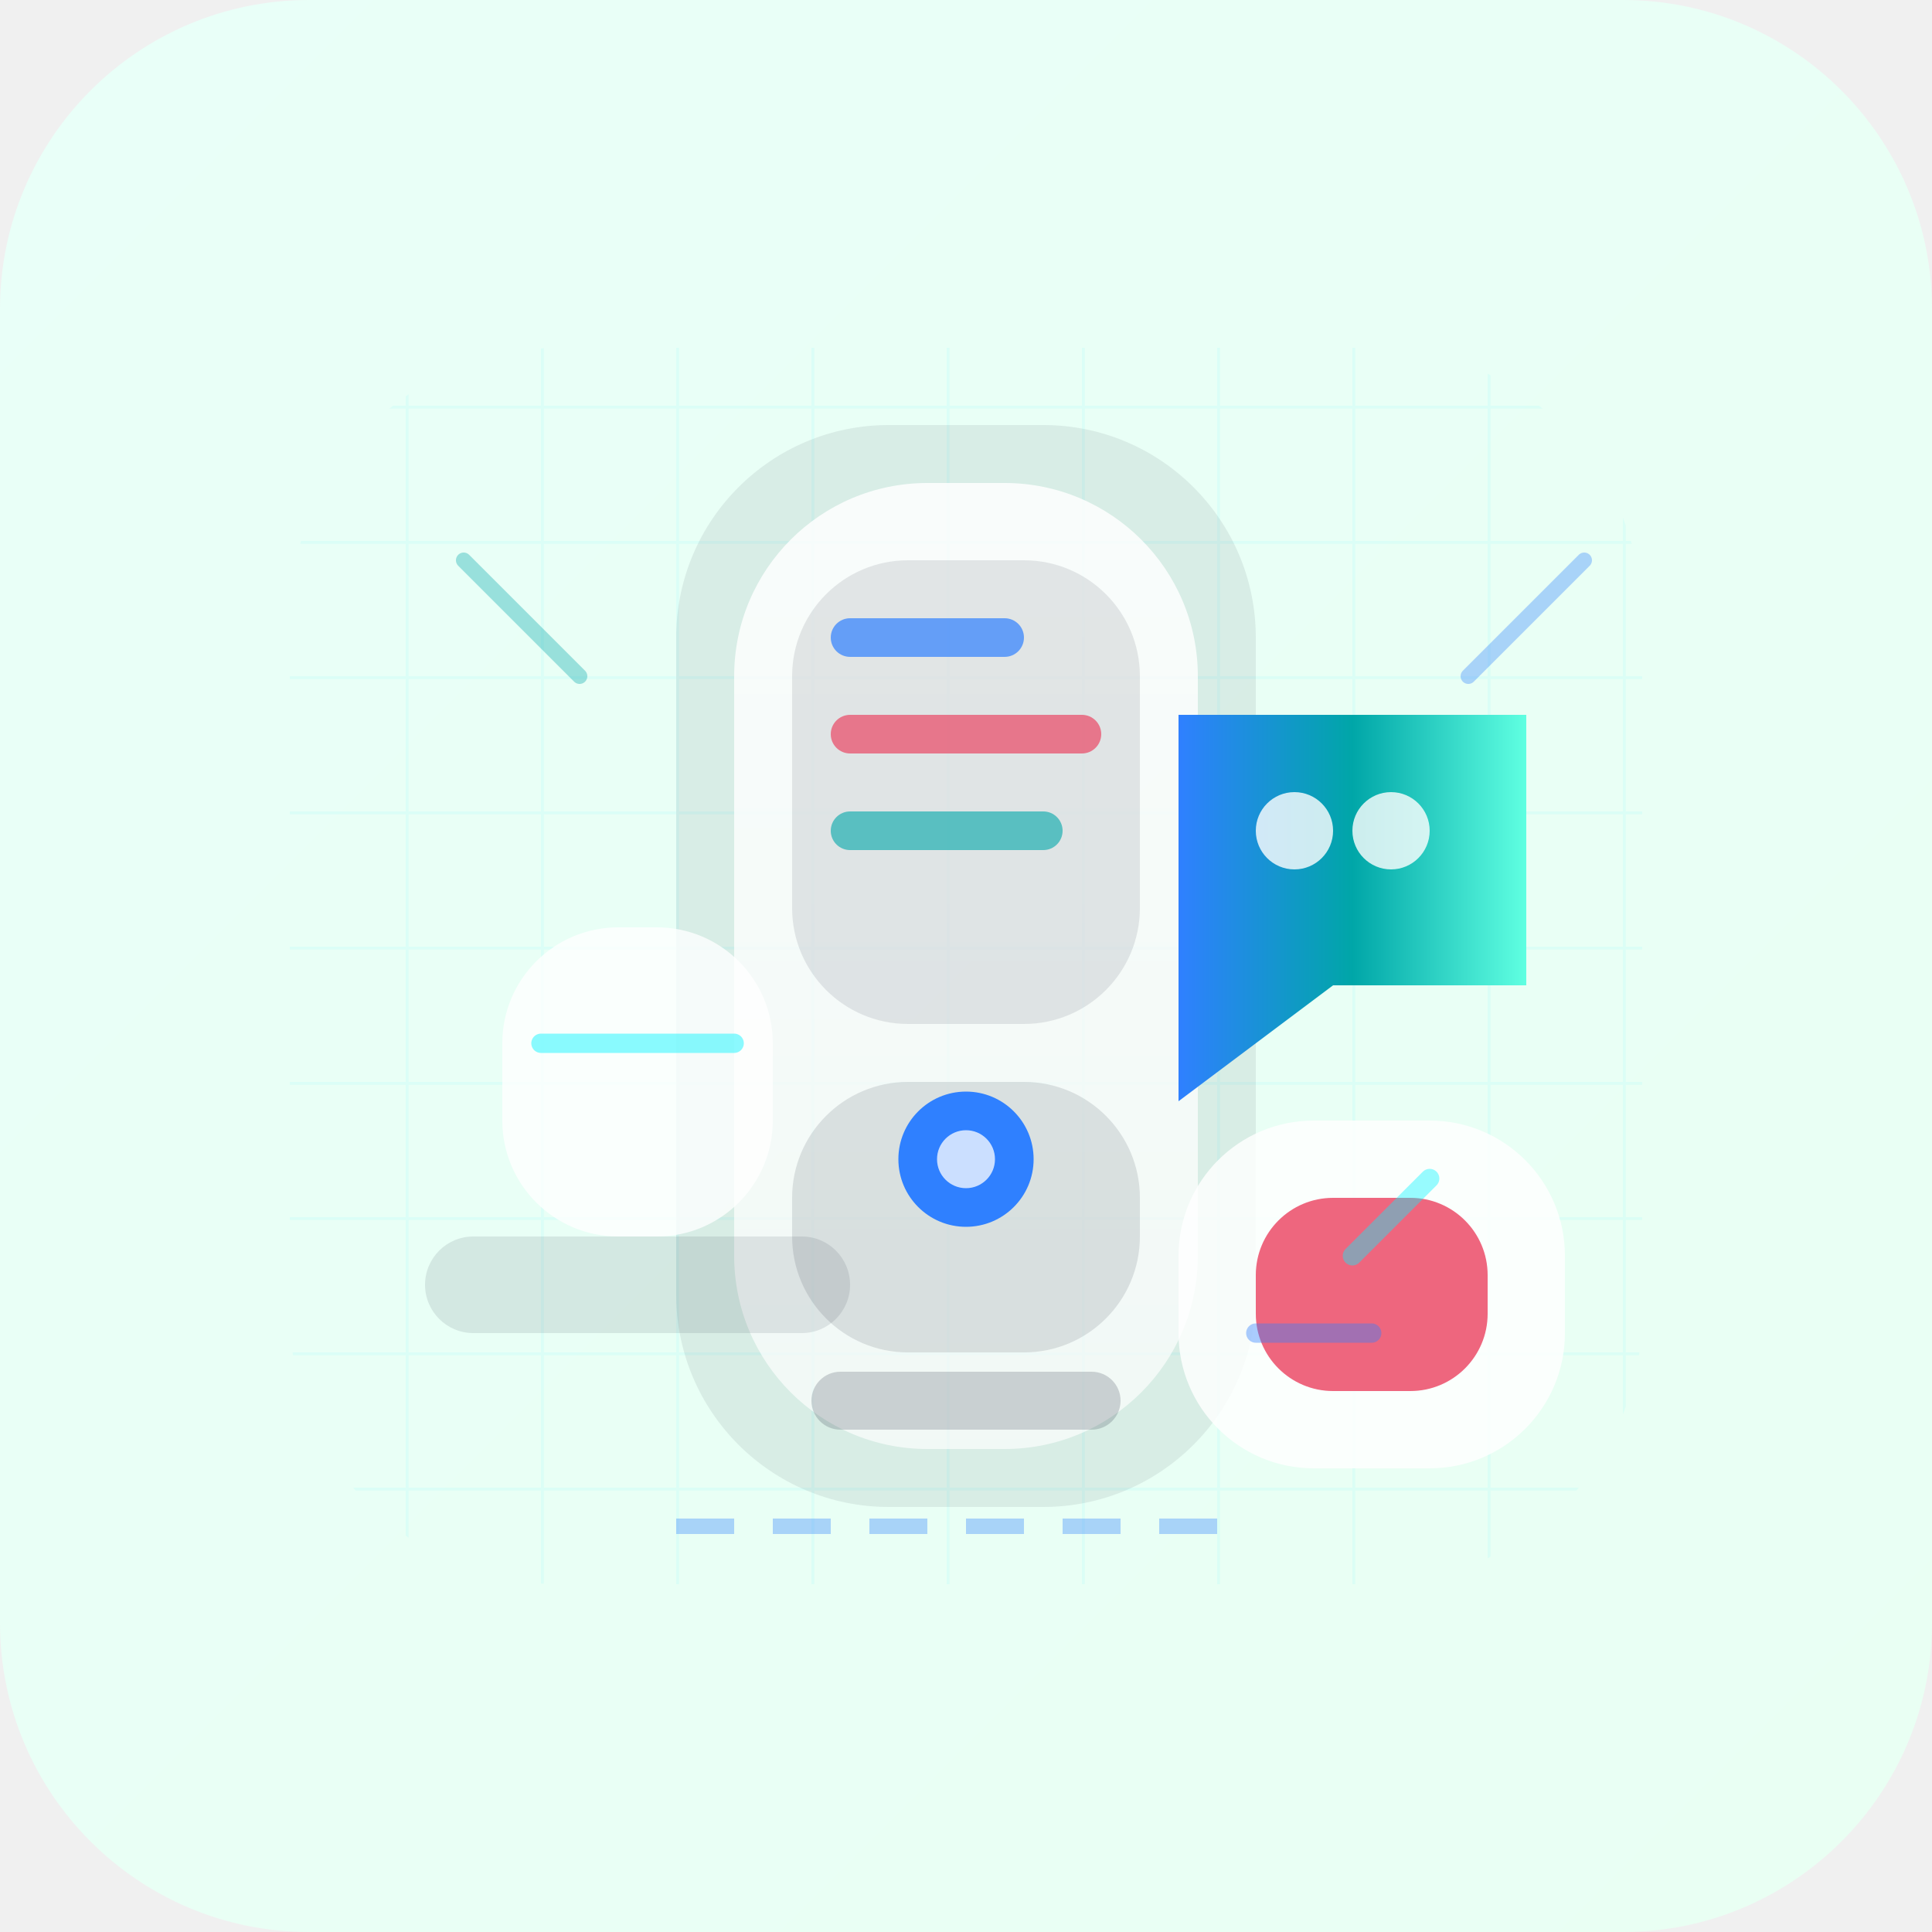
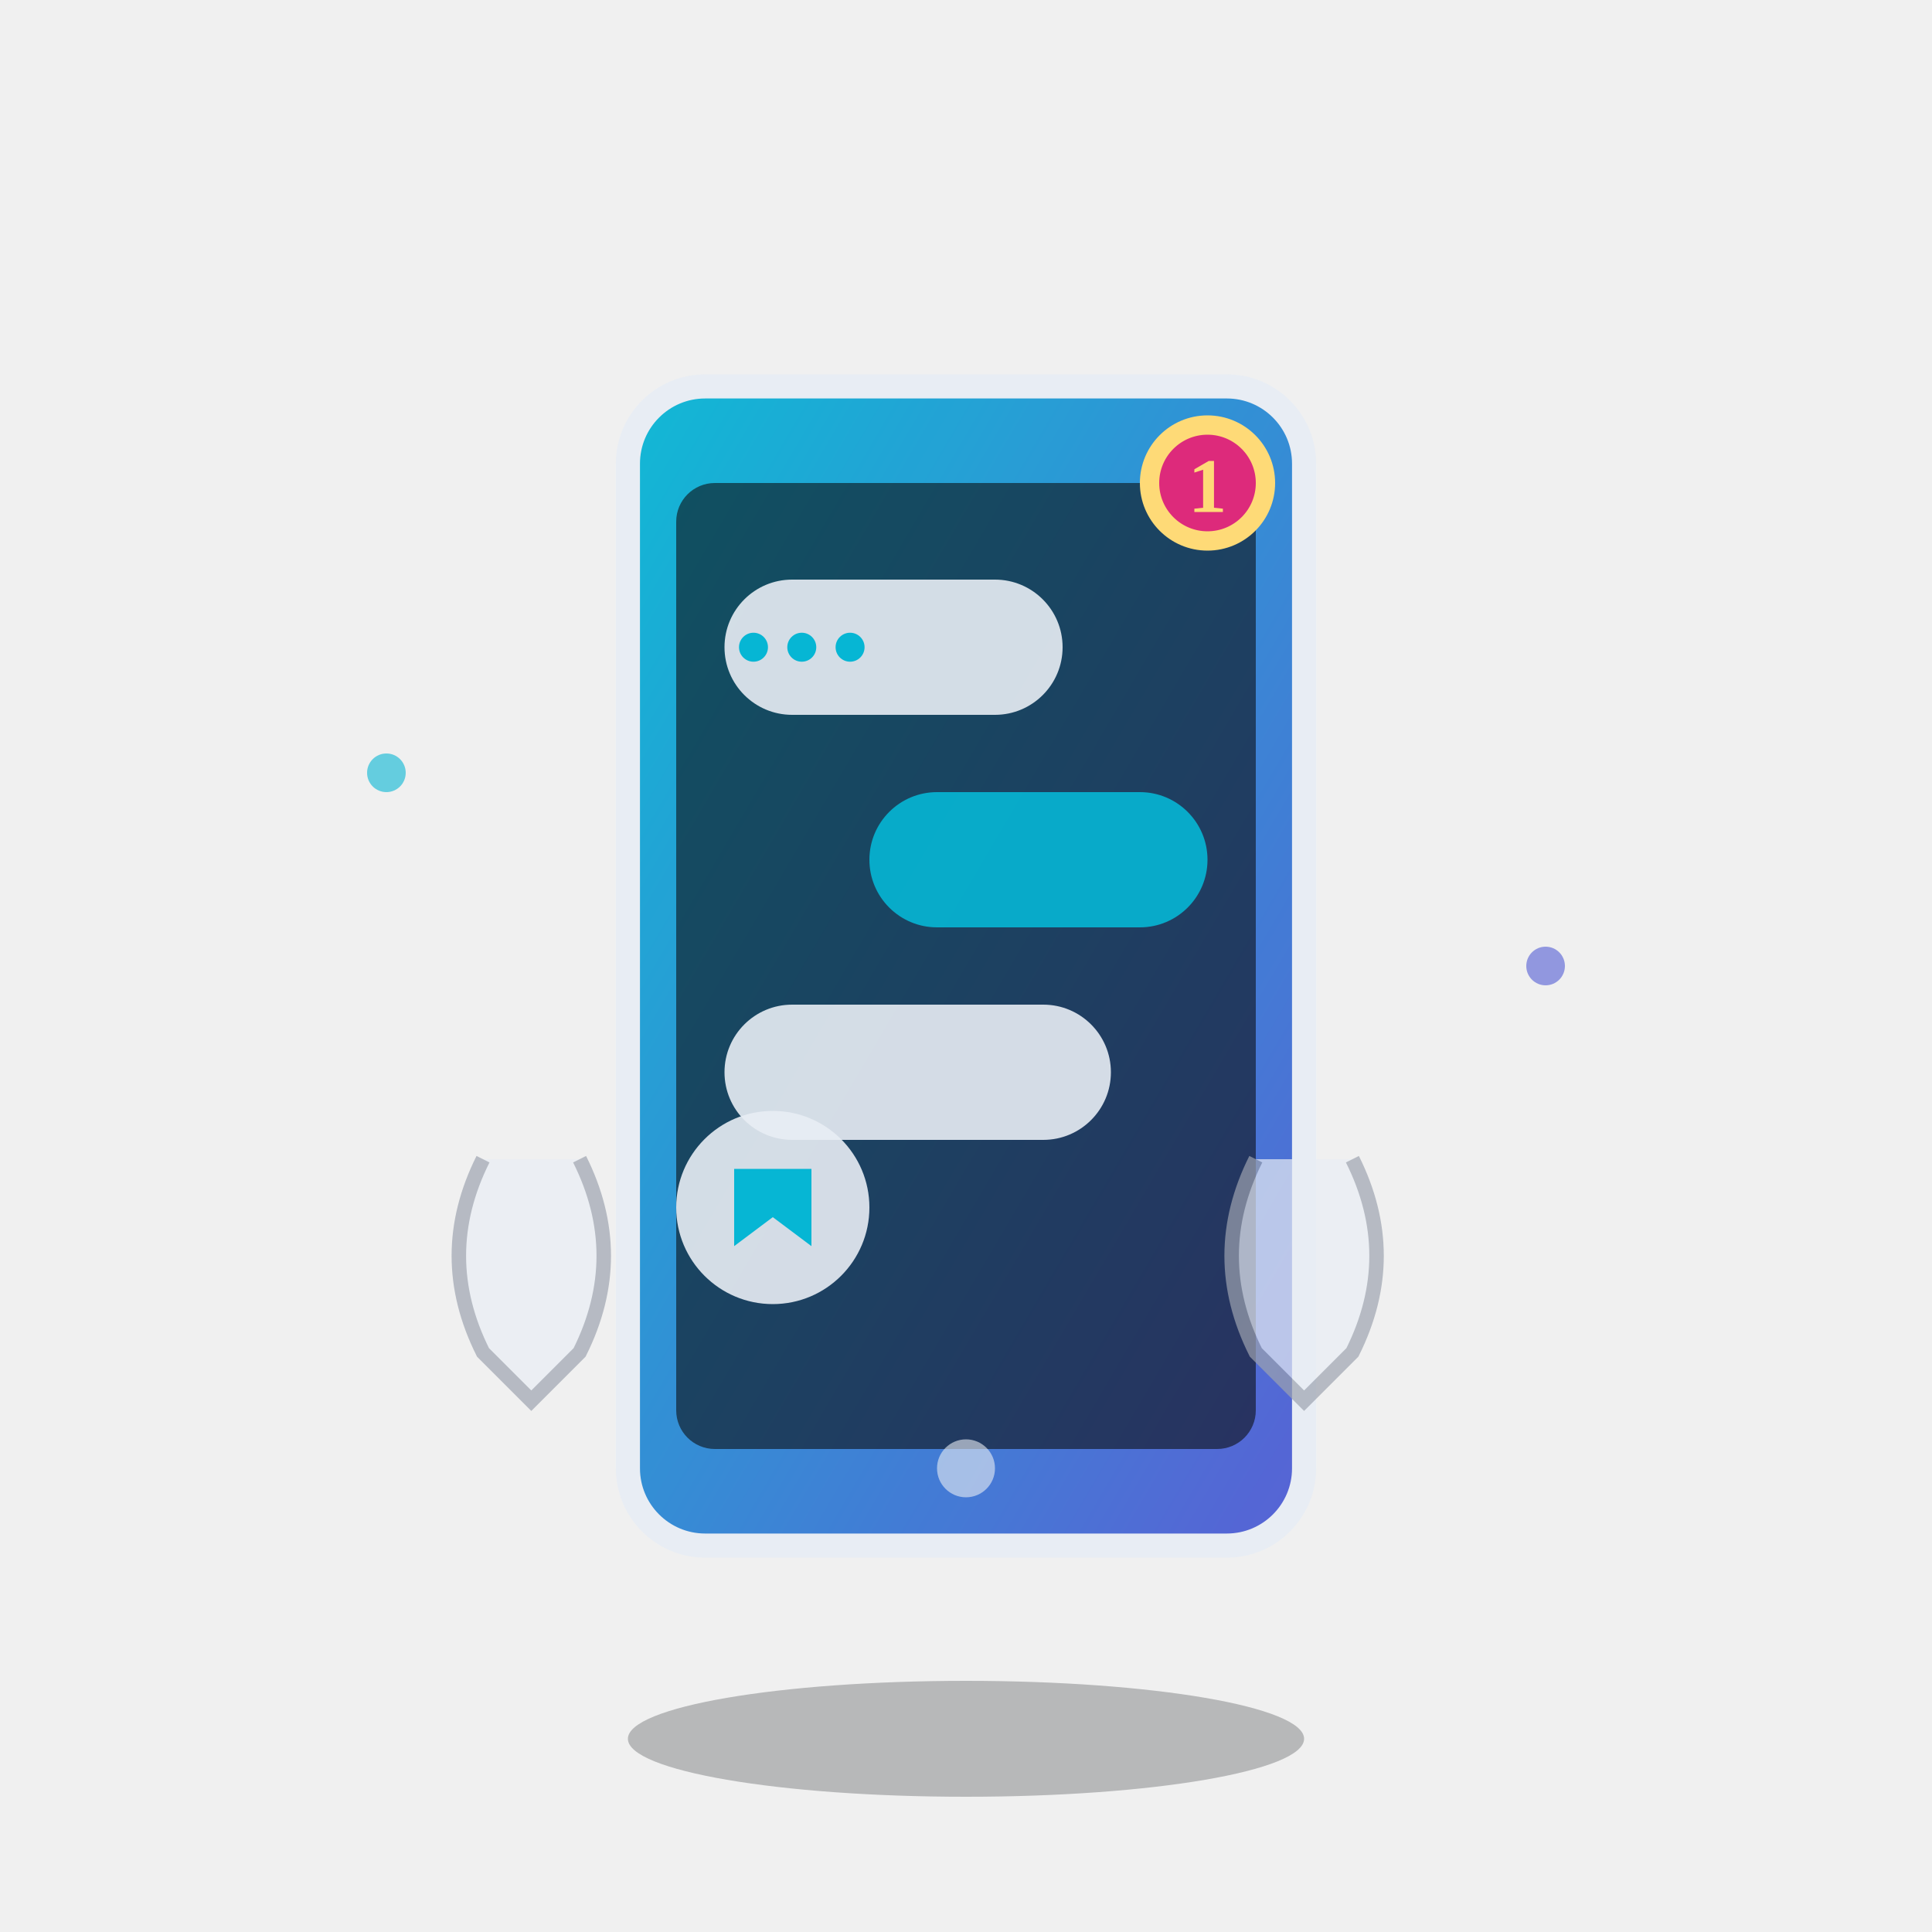
- <svg xmlns="http://www.w3.org/2000/svg" viewBox="0 0 200 200" role="img" aria-labelledby="title desc">
+ <svg xmlns="http://www.w3.org/2000/svg" viewBox="0 0 200 200" fill="none">
  <defs>
-     <linearGradient id="bg" x1="0%" y1="0%" x2="100%" y2="100%">
-       <stop offset="0%" stop-color="#e9fff8" />
-       <stop offset="100%" stop-color="#e9fff3" />
+     <linearGradient id="grad-support" x1="0%" y1="0%" x2="100%" y2="100%">
+       <stop offset="0%" style="stop-color:#06B6D4;stop-opacity:1" />
+       <stop offset="100%" style="stop-color:#515BD4;stop-opacity:1" />
    </linearGradient>
-     <linearGradient id="bubble" x1="0%" y1="0%" x2="100%" y2="0%">
-       <stop offset="0%" stop-color="#2f80ff" />
-       <stop offset="50%" stop-color="#00a6a8" />
-       <stop offset="100%" stop-color="#5fffe1" />
-     </linearGradient>
-     <linearGradient id="glass" x1="0%" y1="0%" x2="0%" y2="100%">
-       <stop offset="0%" stop-color="#ffffff" stop-opacity="0.85" />
-       <stop offset="100%" stop-color="#ffffff" stop-opacity="0.65" />
-     </linearGradient>
-     <pattern id="signal" width="14" height="14" patternUnits="userSpaceOnUse">
-       <path d="M14 0H0V14" fill="none" stroke="#00f5ff" stroke-width="0.6" opacity="0.18" />
-     </pattern>
  </defs>
-   <rect width="200" height="200" rx="32" fill="url(#bg)" />
-   <rect x="30" y="36" width="140" height="128" rx="28" fill="url(#signal)" opacity="0.32" />
-   <rect x="70" y="44" width="60" height="112" rx="22" fill="#0f172a" opacity="0.08" />
-   <rect x="76" y="50" width="48" height="100" rx="20" fill="url(#glass)" />
-   <rect x="82" y="58" width="36" height="48" rx="12" fill="#0f172a" opacity="0.1" />
-   <rect x="86" y="64" width="20" height="4" rx="2" fill="#2f80ff" opacity="0.7" />
-   <rect x="86" y="74" width="28" height="4" rx="2" fill="#eb3b5a" opacity="0.65" />
-   <rect x="86" y="84" width="24" height="4" rx="2" fill="#00a6a8" opacity="0.6" />
-   <rect x="82" y="112" width="36" height="28" rx="12" fill="#0f172a" opacity="0.12" />
-   <circle cx="100" cy="120" r="7" fill="#2f80ff" />
-   <circle cx="100" cy="120" r="3" fill="#ffffff" opacity="0.75" />
-   <rect x="84" y="142" width="32" height="6" rx="3" fill="#0f172a" opacity="0.18" />
-   <path d="M122 74h36v28h-20l-16 12z" fill="url(#bubble)" />
-   <circle cx="134" cy="86" r="4" fill="#ffffff" opacity="0.8" />
-   <circle cx="144" cy="86" r="4" fill="#ffffff" opacity="0.8" />
-   <rect x="52" y="96" width="28" height="32" rx="12" fill="#ffffff" opacity="0.78" />
-   <path d="M56 108h20" stroke="#00f5ff" stroke-width="2" stroke-linecap="round" opacity="0.45" />
-   <rect x="44" y="128" width="44" height="10" rx="5" fill="#0f172a" opacity="0.1" />
-   <rect x="122" y="116" width="40" height="36" rx="14" fill="#ffffff" opacity="0.82" />
-   <rect x="130" y="124" width="24" height="20" rx="8" fill="#eb3b5a" opacity="0.78" />
-   <path d="M130 138h12" stroke="#2f80ff" stroke-width="2" stroke-linecap="round" opacity="0.4" />
-   <path d="M140 130l8-8" stroke="#00f5ff" stroke-width="2" stroke-linecap="round" opacity="0.4" />
-   <g fill="none" stroke-width="1.6" opacity="0.35">
-     <path d="M60 70l-12-12" stroke="#00a6a8" stroke-linecap="round" />
-     <path d="M152 70l12-12" stroke="#2f80ff" stroke-linecap="round" />
-     <path d="M70 158h60" stroke="#2f80ff" stroke-dasharray="6 4" />
+   <g class="phone">
+     <rect x="65" y="40" width="70" height="120" rx="8" fill="url(#grad-support)" stroke="#E8EDF4" stroke-width="2.5" opacity="0.95">
+       <animate attributeName="y" values="40;38;40" dur="3s" repeatCount="indefinite" />
+     </rect>
+     <rect x="70" y="50" width="60" height="100" rx="4" fill="#0B0F14" opacity="0.6" />
+     <g class="messages">
+       <rect x="75" y="60" width="35" height="14" rx="7" fill="#E8EDF4" opacity="0.9" />
+       <circle cx="78" cy="67" r="1.5" fill="#06B6D4" />
+       <circle cx="83" cy="67" r="1.5" fill="#06B6D4" />
+       <circle cx="88" cy="67" r="1.5" fill="#06B6D4" />
+       <rect x="90" y="82" width="35" height="14" rx="7" fill="#06B6D4" opacity="0.9">
+         <animate attributeName="opacity" values="0.9;0.6;0.9" dur="2s" repeatCount="indefinite" />
+       </rect>
+       <rect x="75" y="104" width="40" height="14" rx="7" fill="#E8EDF4" opacity="0.9">
+         <animate attributeName="y" values="110;104" dur="1s" repeatCount="indefinite" />
+         <animate attributeName="opacity" values="0;0.9" dur="1s" repeatCount="indefinite" />
+       </rect>
+     </g>
+     <g transform="translate(80, 125)">
+       <circle cx="0" cy="0" r="10" fill="#E8EDF4" opacity="0.9" />
+       <path d="M-4 -2 L-4 4 L0 1 L4 4 L4 -4 L-4 -4 Z" fill="#06B6D4" />
+       <animate attributeName="opacity" values="1;0.7;1" dur="2s" repeatCount="indefinite" />
+     </g>
+     <circle cx="100" cy="152" r="3" fill="#E8EDF4" opacity="0.6" />
  </g>
+   <circle cx="125" cy="50" r="6" fill="#DD2A7B" stroke="#FEDA77" stroke-width="2">
+     <animate attributeName="r" values="6;8;6" dur="1.5s" repeatCount="indefinite" />
+   </circle>
+   <text x="125" y="53" font-size="8" fill="#FEDA77" text-anchor="middle" font-weight="bold">1</text>
+   <path d="M50 120 Q45 130 50 140 L55 145 L60 140 Q65 130 60 120" fill="#E8EDF4" stroke="#9CA3AF" stroke-width="1.5" opacity="0.7" />
+   <path d="M140 120 Q145 130 140 140 L135 145 L130 140 Q125 130 130 120" fill="#E8EDF4" stroke="#9CA3AF" stroke-width="1.5" opacity="0.7" />
+   <circle cx="40" cy="80" r="2" fill="#06B6D4" opacity="0.6">
+     <animate attributeName="cy" values="80;60;80" dur="3s" repeatCount="indefinite" />
+   </circle>
+   <circle cx="160" cy="100" r="2" fill="#515BD4" opacity="0.6">
+     <animate attributeName="cy" values="100;80;100" dur="3.5s" repeatCount="indefinite" />
+   </circle>
+   <ellipse cx="100" cy="180" rx="35" ry="6" fill="#0B0F14" opacity="0.25" />
</svg>
